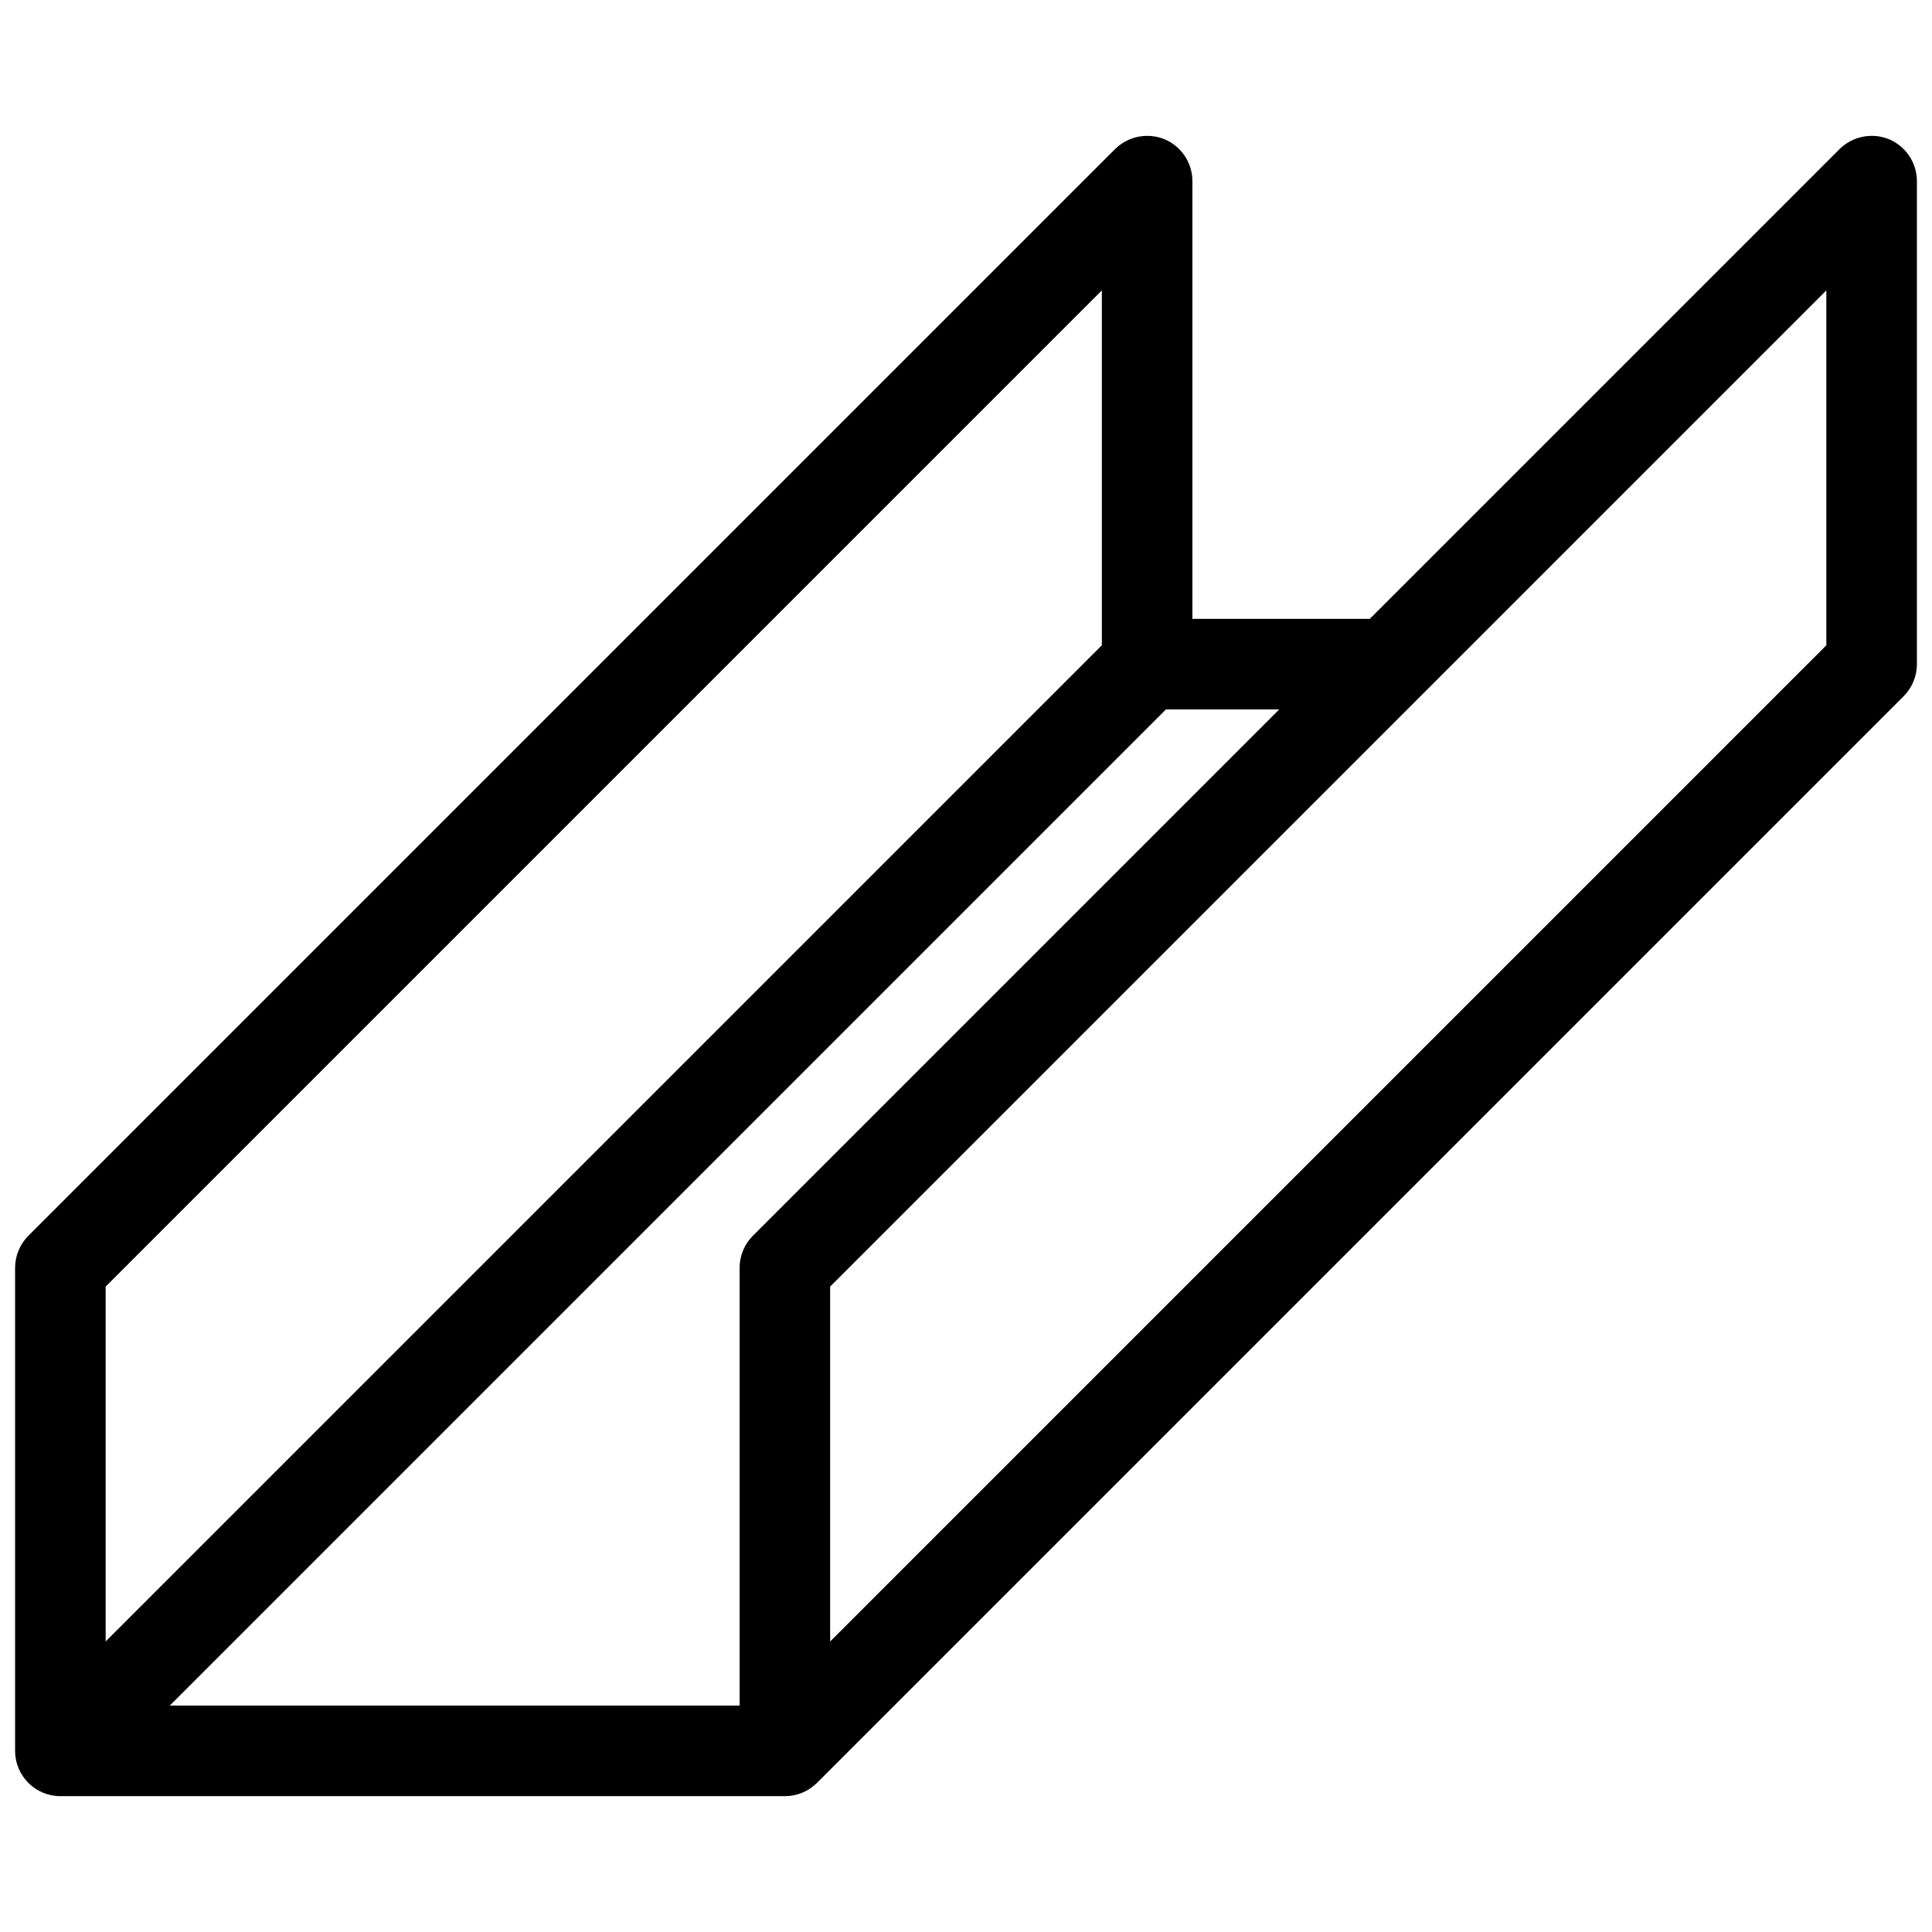
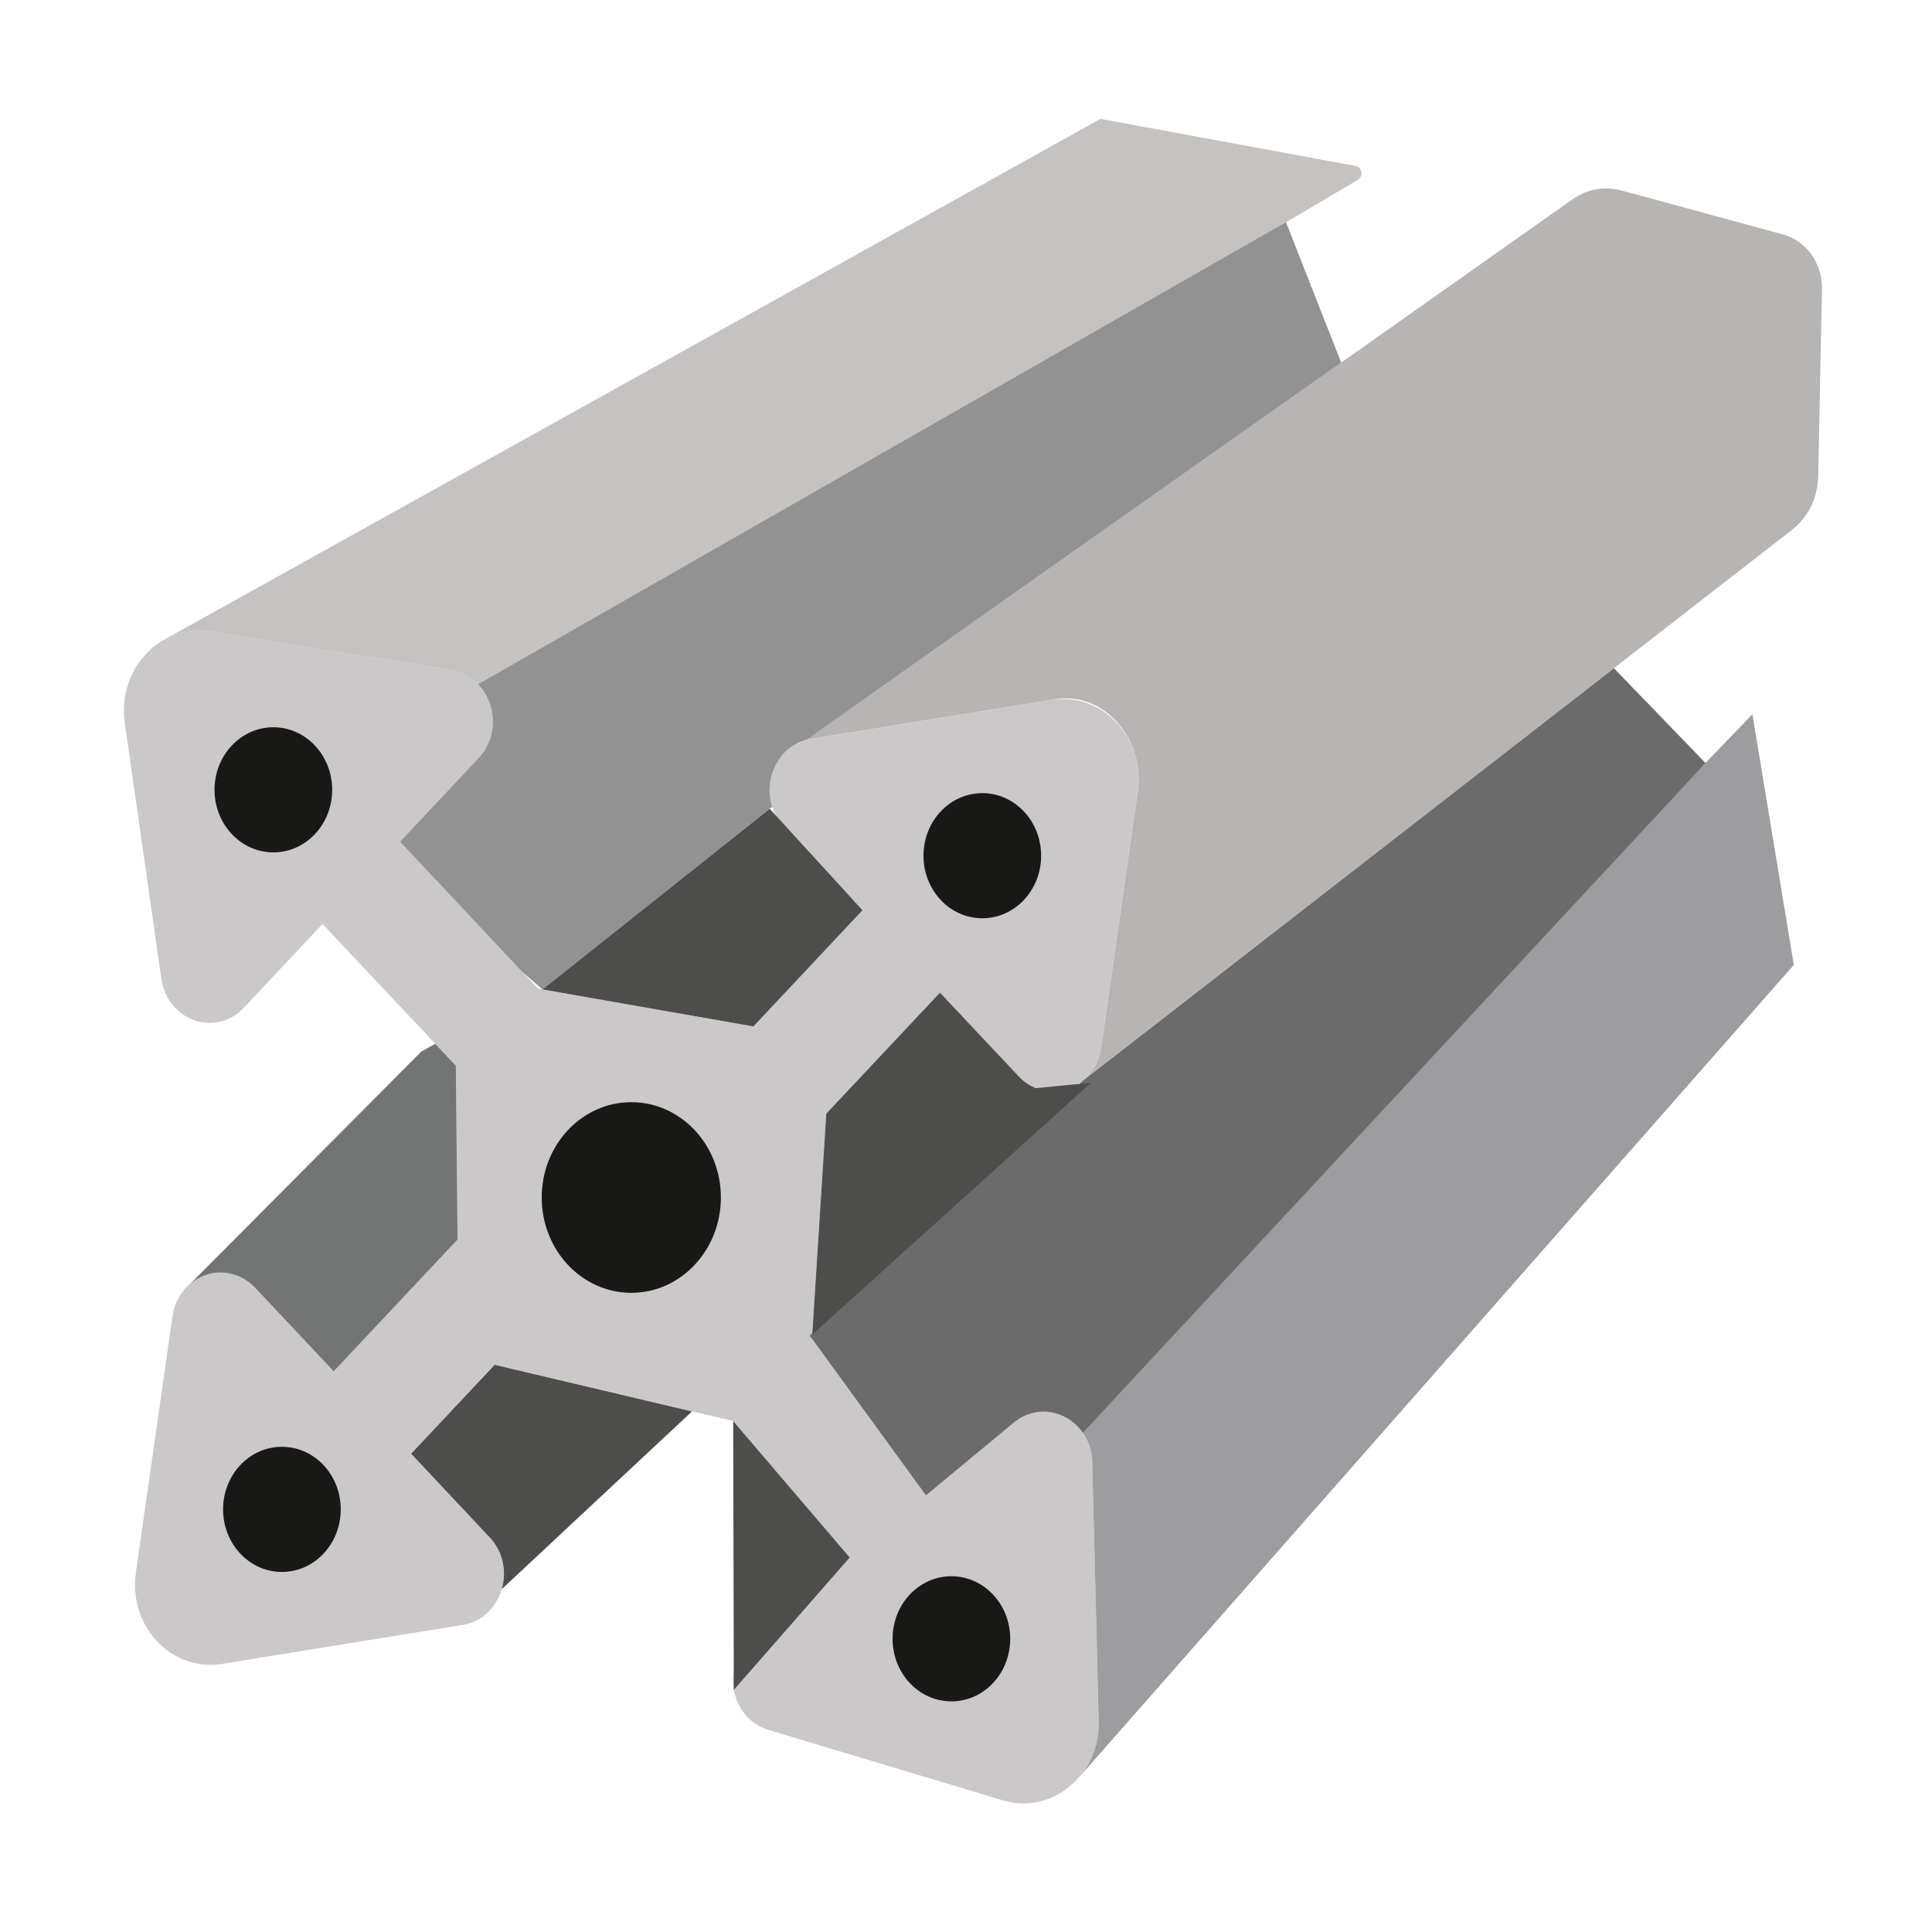
- <svg xmlns="http://www.w3.org/2000/svg" id="Слой_1" enable-background="new 0 0 16 16" viewBox="0 0 16 16">
-   <path d="m15.644 1.153c-.14-.057-.301-.025-.409.081l-3.891 3.891h-1.469v-3.625c0-.151-.091-.288-.231-.347-.141-.057-.301-.025-.409.081l-9 9c-.07.07-.11.166-.11.266v4c0 .207.168.375.375.375h6c.098 0 .193-.038.265-.109l9-9c.07-.07.11-.166.11-.266v-4c0-.151-.091-.288-.231-.347zm-6.519 1.252v2.939l-8.25 8.25v-2.939zm-2.89 7.829c-.07.07-.11.166-.11.266v3.625h-4.719l8.25-8.25h.938zm8.89-4.89-8.25 8.25v-2.939l8.25-8.25z" fill="rgb(0,0,0)" />
+ <svg xmlns="http://www.w3.org/2000/svg" id="Layer_1" enable-background="new 0 0 512 512" viewBox="0 0 512 512">
+   <g clip-rule="evenodd" fill-rule="evenodd">
+     <path d="m215.16 354.9 3.8-59.78 30.13-32.06 20.83 22.14c7.48 7.99 20.3 3.51 21.88-7.65l9.69-67.8c2.04-14.26-9.41-26.42-22.82-24.26l-63.75 10.32c-10.49 1.7-14.68 15.31-7.17 23.3l20.81 22.14-28.91 30.78-57.06-10.03-36.59-38.94 20.81-22.14c7.51-7.99 3.32-21.6-7.17-23.3l-63.75-10.32c-13.41-2.15-24.83 10.01-22.82 24.26l9.69 67.8c1.62 11.17 14.4 15.65 21.91 7.65l20.81-22.14 35.32 37.53.45 46.06-32.83 34.92-20.81-22.14c-7.51-7.99-20.32-3.52-21.91 7.65l-9.69 67.8c-2.04 14.26 9.41 26.42 22.82 24.26l63.75-10.32c10.49-1.7 14.68-15.31 7.17-23.27l-20.81-22.17 22.14-23.56 63.21 14.94 28.18 38.58-23.24 19.22c-8.36 6.92-5.78 21 4.42 24.07l62.05 18.65c13.04 3.91 25.82-6.66 25.46-21.09l-1.7-68.54c-.28-11.28-12.44-17.4-20.83-10.49l-23.24 19.25z" fill="#cac8c9" />
+     <path d="m44.12 169.18c3.49-1.79 7.51-2.55 11.76-1.87l63.75 10.32c4.08.65 7.23 3.15 9.1 6.41l231.14-136.4c1.53-.91 1.11-3.34-.62-3.66l-67.61-12.48z" fill="#c4c3c2" />
+     <path d="m474.68 140.6c4.56-3.54 7.06-8.65 7.17-14.65l.99-49.27c.14-6.92-4.11-12.87-10.4-14.57l-42.55-11.59c-4.73-1.28-9.27-.45-13.32 2.41-43.48 30.76-170.22 120.02-202.65 143.06.34-.06.68-.14 1.02-.2l63.75-10.32c11-2.41 20.83 6.04 22.73 17.15.4 2.35.43 4.76.09 7.11l-9.69 67.8c-.54 3.66-2.3 6.86-5.1 9.01z" fill="#b6b5b3" />
+     <path d="m132.99 421.12 50.4-47.08-52.3-12.36-22.14 23.56 20.81 22.17c3.68 3.87 4.53 9.15 3.23 13.71z" fill="#4d4d4c" />
+     <path d="m283.85 376.5c3.2 2.32 5.5 6.18 5.61 11l1.7 68.54c.14 5.84-1.84 11.03-5.13 14.88l189.35-215.21-10.97-66.42z" fill="#9d9c9e" />
+     <path d="m126.72 181.34 214.08-122.46 14.63 37.22-24.69 17.4c-47.59 33.56-98.02 69.14-116.82 82.49-7.71 1.9-11.62 10.49-9.3 17.8l-60.86 48.42-5.39-4.68-32.37-34.47 20.81-22.14c5.44-5.81 4.73-14.57-.09-19.58z" fill="#929292" />
+     <path d="m214.57 353.97 72.31-67.52 20.61-15.99 120.22-93.37 24.26 25.12-165 177.48c-4.05-5.81-12.22-7.74-18.34-2.66l-23.24 19.25z" fill="#6b6b6b" />
+     <path d="m120.8 282.42-5.47-5.81-3.71 2.1-61.2 61.51.96-.74c4.96-3.49 11.68-2.98 16.24 1.79l20.81 22.14 32.83-34.92z" fill="#737474" />
+     <g fill="#181817">
+       <path d="m167.29 292.09c13.12 0 23.75 11.31 23.75 25.26s-10.63 25.26-23.75 25.26c-13.1 0-23.73-11.31-23.73-25.26s10.63-25.26 23.73-25.26z" />
+       <path d="m72.44 192.73c8.62 0 15.59 7.43 15.59 16.58 0 9.16-6.97 16.58-15.59 16.58-8.59 0-15.59-7.43-15.59-16.58s7-16.58 15.59-16.58z" />
+       <path d="m260.32 210.19c8.62 0 15.59 7.43 15.59 16.58 0 9.16-6.97 16.58-15.59 16.58s-15.59-7.43-15.59-16.58 6.97-16.58 15.59-16.58z" />
+       <path d="m252.13 417.72c8.62 0 15.59 7.43 15.59 16.58 0 9.16-6.97 16.58-15.59 16.58s-15.59-7.43-15.59-16.58c0-9.16 6.97-16.58 15.59-16.58z" />
+       <path d="m74.71 383.42c8.62 0 15.59 7.4 15.59 16.58 0 9.16-6.97 16.58-15.59 16.58s-15.59-7.42-15.59-16.58c0-9.18 6.97-16.58 15.59-16.58z" />
+     </g>
+     <path d="m225.17 412.76-30.87-36.14.17 71.2z" fill="#4d4d4c" />
+     <path d="m143.76 262.21 60.21-47.88 24.6 26.9-28.91 30.79z" fill="#4d4d4c" />
+     <path d="m215.25 353.68 73.87-66.73-14.63 1.42c-1.64-.65-3.2-1.7-4.56-3.17l-20.83-22.14-30.13 32.06z" fill="#4d4d4c" />
+   </g>
</svg>
